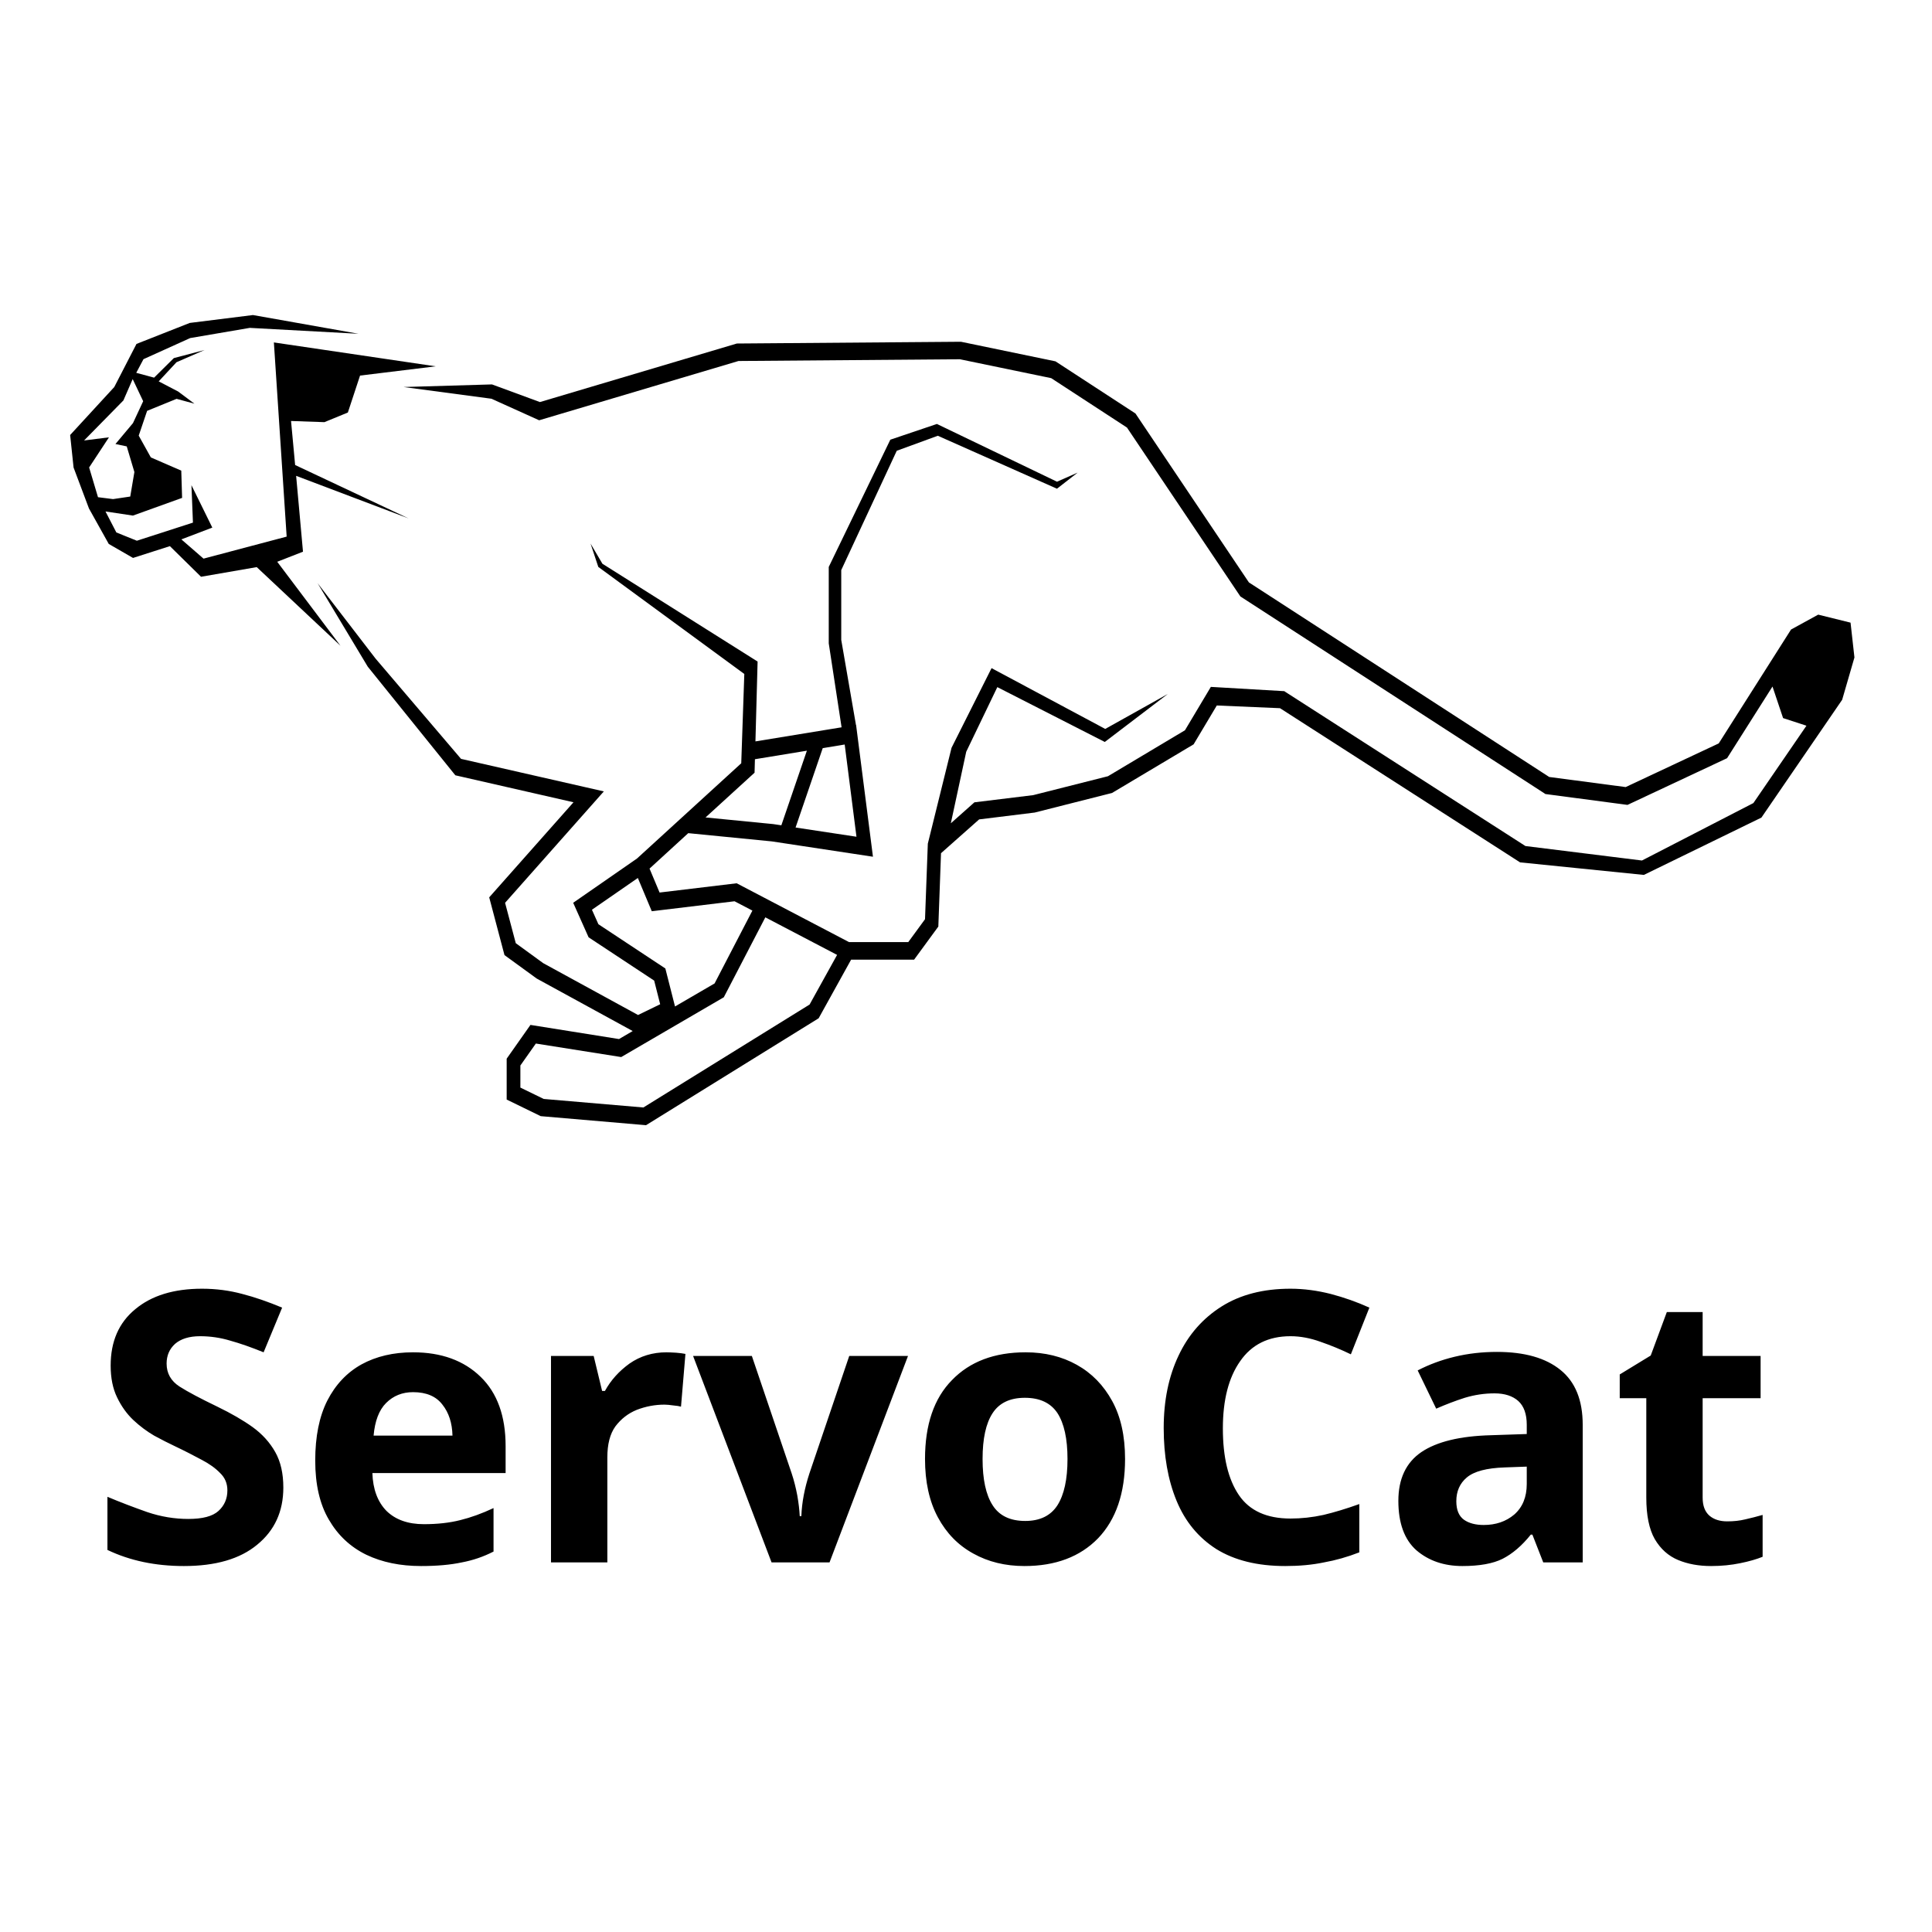
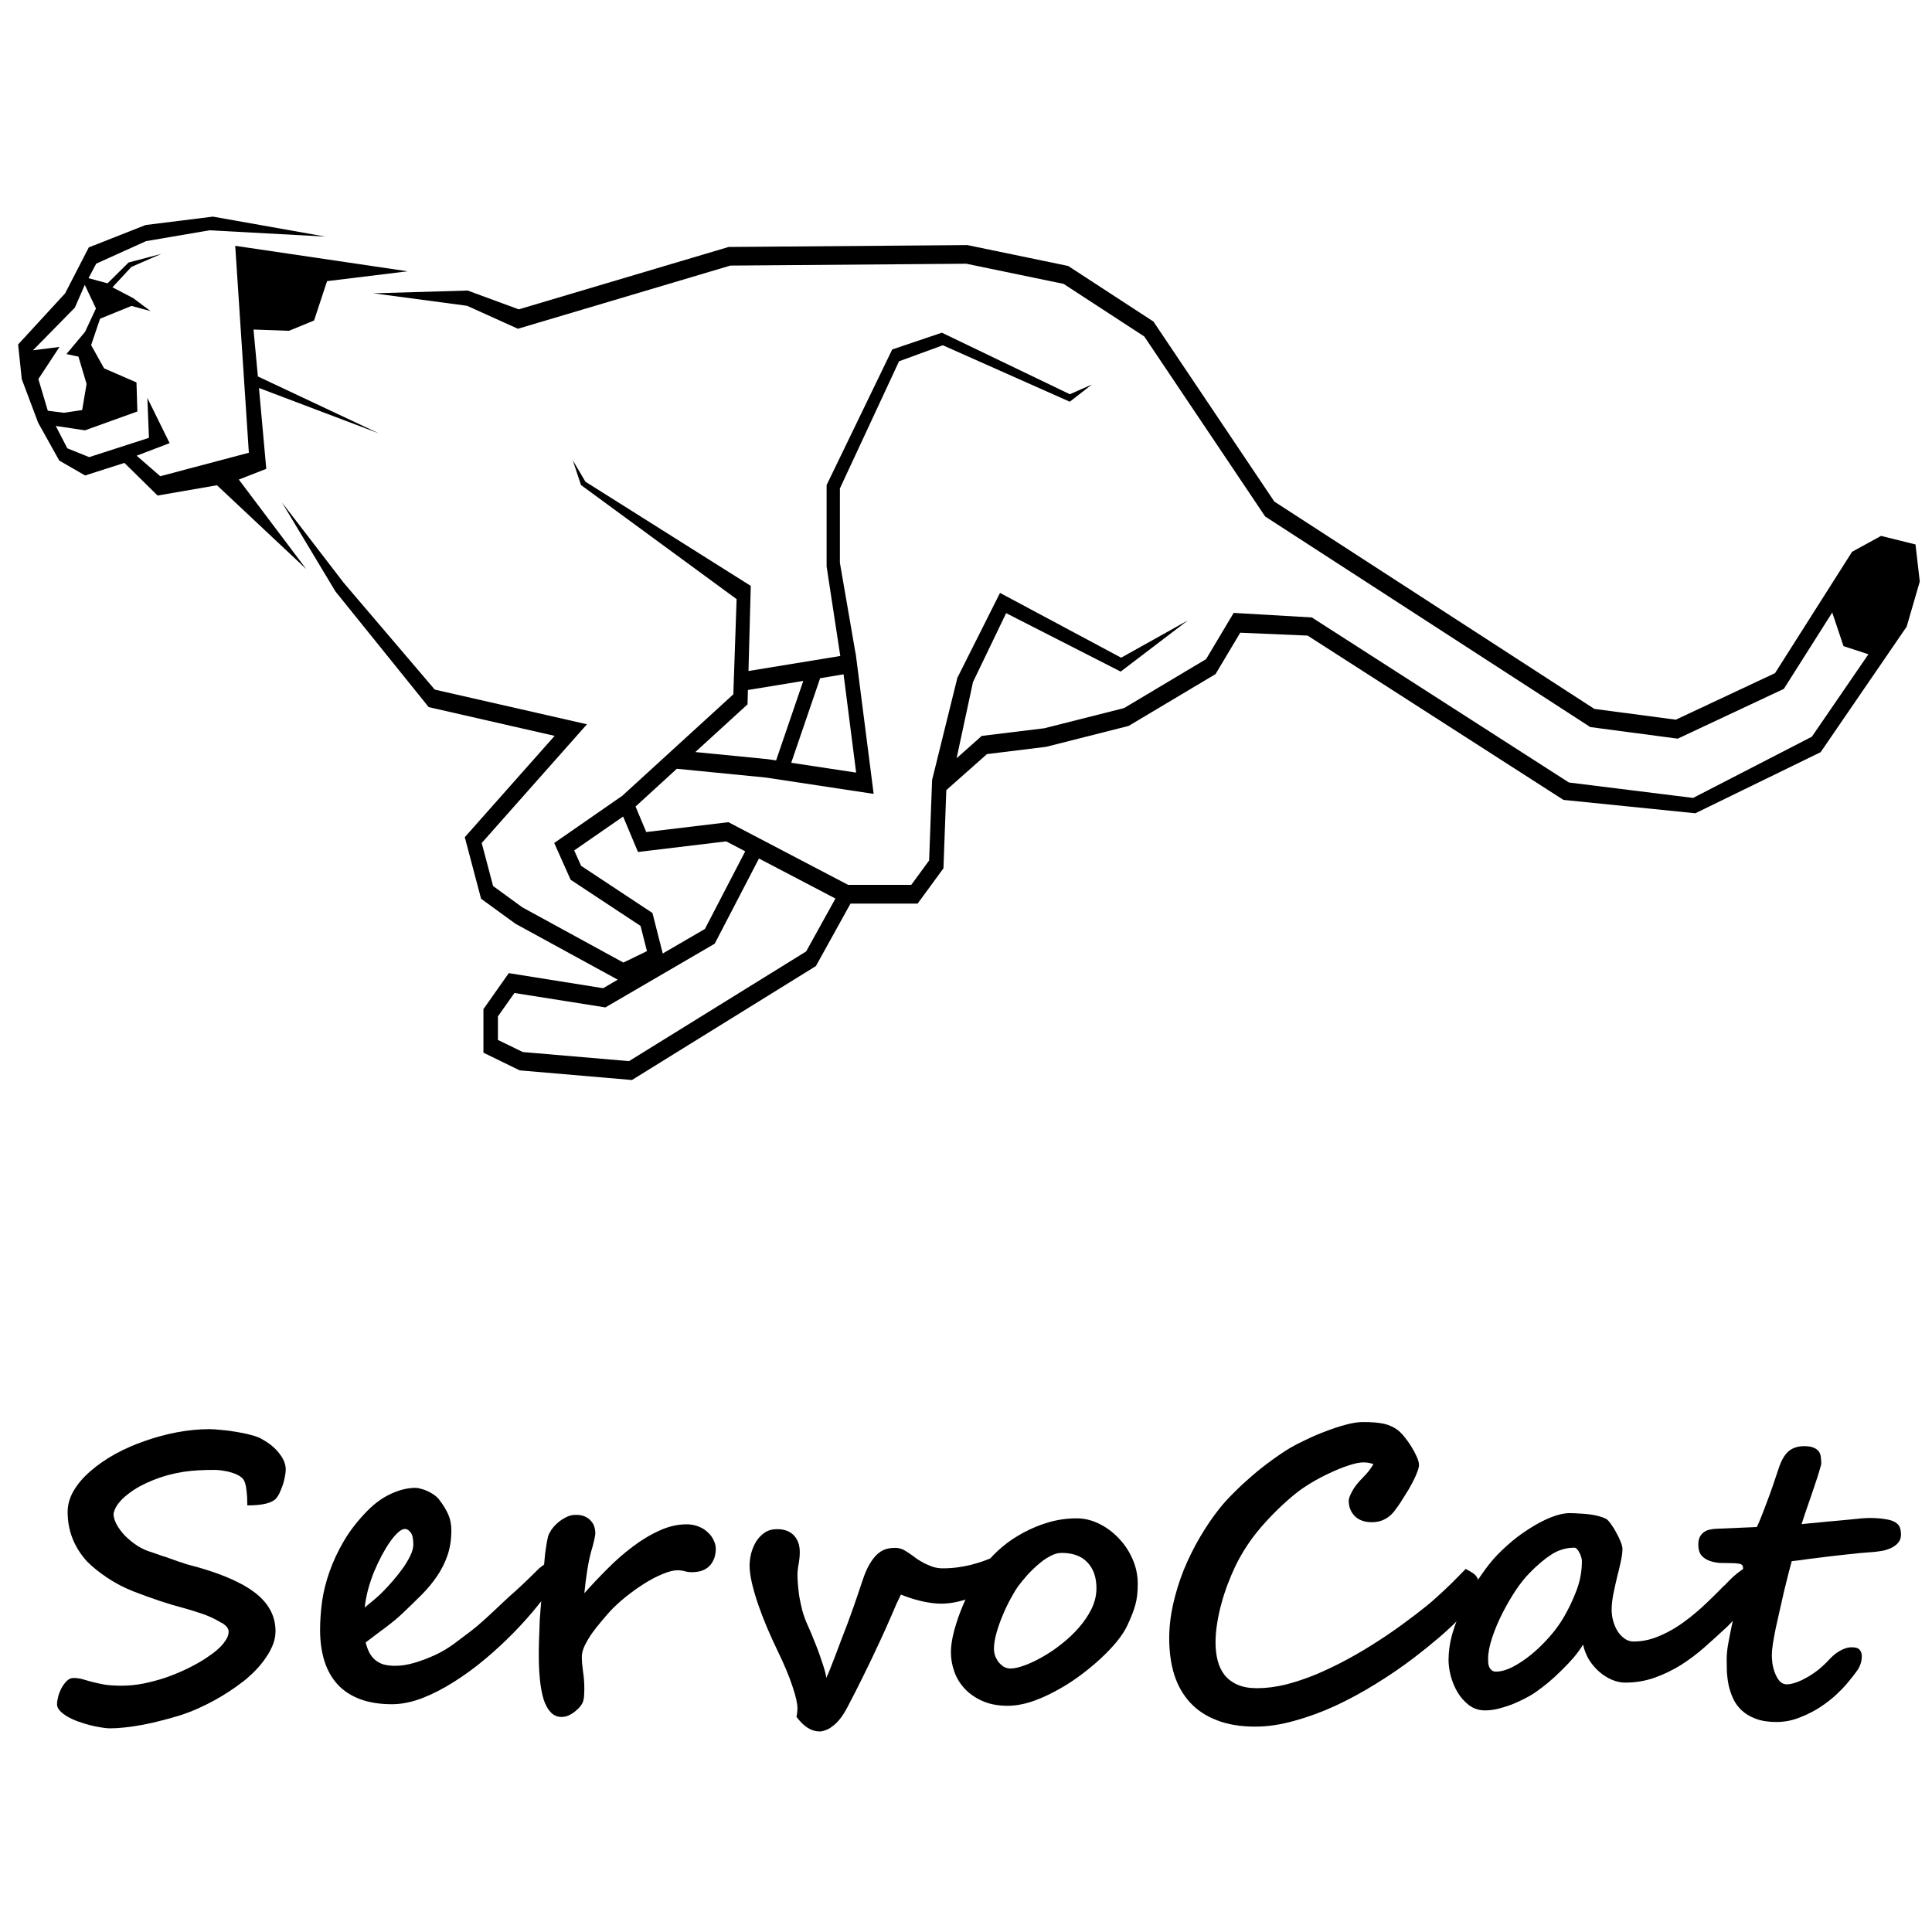
- <svg xmlns="http://www.w3.org/2000/svg" height="75" viewBox="5.631 34.273 2.662 75" width="75" version="1.1" id="svg72">
+ <svg xmlns="http://www.w3.org/2000/svg" height="256" viewBox="5.631 34.273 9.087 256" width="256" version="1.1" id="svg72">
  <defs id="defs76" />
-   <path d="m -27.815,51.16 0.133,1.262 0.597,1.589 0.769,1.378 0.942,0.543 1.431,-0.458 1.209,1.189 2.162,-0.375 3.252,3.053 -2.456,-3.26 1,-0.391 -0.266,-2.945 4.364,1.652 -4.403,-2.072 -0.159,-1.709 1.295,0.045 0.911,-0.374 0.473,-1.434 2.937,-0.359 -6.282,-0.928 0.496,7.538 -3.227,0.855 -0.86,-0.747 1.201,-0.458 -0.81,-1.646 0.058,1.453 -2.177,0.703 -0.796,-0.321 -0.422,-0.815 1.065,0.16 1.909,-0.687 -0.032,-1.058 -0.723,-0.314 -0.458,-0.199 -0.471,-0.846 0.326,-0.962 1.144,-0.466 0.692,0.188 -0.632,-0.473 -0.754,-0.393 0.69,-0.743 1.088,-0.474 -1.19,0.313 -0.767,0.759 -0.693,-0.187 0.281,-0.53 1.812,-0.819 2.315,-0.396 4.219,0.229 -4.096,-0.727 -2.453,0.306 -2.069,0.815 -0.862,1.673 z m 1.507,0.09 -0.966,0.122 1.526,-1.554 0.361,-0.829 0.407,0.859 -0.396,0.85 -0.68,0.812 0.438,0.092 0.297,0.995 -0.161,0.952 -0.667,0.099 -0.585,-0.074 -0.344,-1.154 z" id="path58" style="stroke-width:0.884" />
-   <path d="m 41.3,58.444 -1.255,-0.311 -1.055,0.578 -2.807,4.421 -3.613,1.695 -2.968,-0.392 -11.658,-7.553 -4.369,-6.506 -0.034,-0.051 -3.106,-2.025 -3.649,-0.756 -0.021,-0.004 -8.669,0.068 h -0.029 l -7.645,2.273 -1.861,-0.685 -3.434,0.101 3.413,0.455 1.852,0.836 7.738,-2.301 8.594,-0.068 3.546,0.734 2.94,1.917 4.403,6.557 11.797,7.64 0.043,0.03 3.188,0.422 3.866,-1.813 1.763,-2.782 0.411,1.225 0.907,0.296 -2.06,3.003 -4.326,2.23 -4.523,-0.562 -9.317,-5.982 -0.043,-0.03 -2.852,-0.166 -1.005,1.684 -2.989,1.784 -2.902,0.734 -2.282,0.279 -0.916,0.814 0.598,-2.778 1.207,-2.508 4.172,2.129 2.448,-1.864 -2.431,1.358 -4.413,-2.36 -1.553,3.091 -0.921,3.723 -0.109,2.933 -0.65,0.888 h -2.3 l -4.361,-2.283 -2.993,0.359 -0.39,-0.929 1.503,-1.376 3.245,0.32 3.925,0.595 -0.655,-5.117 h -0.005 l -0.571,-3.301 v -2.709 l 2.155,-4.632 1.594,-0.583 4.625,2.056 0.804,-0.626 -0.802,0.354 -4.663,-2.242 -1.808,0.611 -2.39,4.939 v 2.967 l 0.498,3.259 -3.344,0.547 0.084,-3.1 -6.024,-3.796 -0.461,-0.784 0.301,0.907 5.668,4.155 -0.119,3.467 -4.046,3.697 -2.478,1.719 0.598,1.34 2.546,1.681 0.233,0.918 -0.859,0.417 -3.681,-2.012 -1.066,-0.776 -0.415,-1.567 3.834,-4.325 -5.544,-1.263 -3.319,-3.894 -2.247,-2.923 1.946,3.239 3.399,4.216 4.587,1.047 -3.272,3.691 0.593,2.242 1.254,0.912 3.723,2.036 -0.531,0.311 -3.438,-0.549 -0.923,1.311 v 1.587 l 1.322,0.644 4.088,0.351 6.701,-4.151 1.26,-2.275 h 2.445 l 0.941,-1.285 0.104,-2.848 1.48,-1.312 2.158,-0.266 3.001,-0.76 3.167,-1.888 0.9,-1.508 2.454,0.105 9.319,5.985 4.805,0.487 4.564,-2.225 3.134,-4.573 0.477,-1.643 z m -39.047,4.731 0.457,3.58 -2.364,-0.358 1.054,-3.081 z m -3.499,1.094 0.014,-0.523 2.017,-0.331 -0.991,2.896 -0.315,-0.047 -2.628,-0.258 z m -6.062,5.882 -0.251,-0.562 1.782,-1.233 0.541,1.291 3.213,-0.387 0.693,0.362 -1.468,2.828 -1.536,0.894 -0.375,-1.475 z m 8.198,3.118 -6.452,3.996 -3.869,-0.331 -0.906,-0.441 v -0.858 l 0.601,-0.852 3.313,0.525 3.983,-2.321 1.612,-3.103 2.786,1.458 z" id="path70" style="stroke-width:0.884" />
-   <text xml:space="preserve" style="font-style:normal;font-weight:normal;font-size:40px;line-height:1.25;font-family:sans-serif;fill:#000000;fill-opacity:1;stroke:none" x="-10.316" y="77.704" id="text7065">
-     <tspan id="tspan7063" x="-10.316" y="77.704" />
+   <path d="m -115.425,79.917 0.483,4.591 2.172,5.78 2.797,5.013 3.427,1.975 5.205,-1.666 4.398,4.325 7.866,-1.364 11.83,11.106 -8.933,-11.859 3.637,-1.422 -0.968,-10.713 15.873,6.009 -16.018,-7.537 -0.579,-6.217 4.711,0.164 3.314,-1.36 1.721,-5.216 10.682,-1.306 -22.85,-3.376 1.806,27.42 -11.739,3.11 -3.129,-2.717 4.367,-1.666 -2.947,-5.988 0.21,5.285 -7.919,2.557 -2.896,-1.168 -1.536,-2.965 3.873,0.582 6.943,-2.499 -0.116,-3.849 -2.629,-1.142 -1.667,-0.724 -1.715,-3.077 1.184,-3.499 4.163,-1.695 2.519,0.684 -2.297,-1.721 -2.743,-1.43 2.51,-2.703 3.958,-1.724 -4.33,1.139 -2.788,2.761 -2.522,-0.68 1.022,-1.928 6.591,-2.979 8.422,-1.44 15.348,0.833 -14.899,-2.645 -8.922,1.113 -7.525,2.965 -3.135,6.086 z m 5.483,0.327 -3.515,0.444 5.551,-5.653 1.315,-3.016 1.479,3.125 -1.44,3.092 -2.473,2.954 1.593,0.335 1.079,3.619 -0.585,3.463 -2.425,0.36 -2.127,-0.269 -1.252,-4.198 z" id="path58" style="stroke-width:3.214" />
+   <path d="m 135.99,106.414 -4.566,-1.131 -3.839,2.103 -10.211,16.082 -13.144,6.166 L 93.434,128.207 51.028,100.732 35.136,77.066 35.011,76.88 23.712,69.514 10.437,66.764 l -0.077,-0.015 -31.533,0.247 h -0.105 l -27.81,8.268 -6.769,-2.492 -12.491,0.367 12.414,1.655 6.735,3.041 28.148,-8.37 31.26,-0.247 12.897,2.67 10.694,6.973 16.018,23.852 42.911,27.791 0.156,0.109 11.597,1.535 14.061,-6.595 6.412,-10.12 1.494,4.456 3.3,1.077 -7.494,10.924 -15.737,8.112 -16.452,-2.044 -33.893,-21.76 -0.156,-0.109 -10.373,-0.604 -3.657,6.126 -10.873,6.489 -10.555,2.67 -8.3,1.015 -3.331,2.961 2.175,-10.105 4.39,-9.123 15.177,7.744 8.905,-6.781 -8.842,4.94 -16.052,-8.585 -5.648,11.244 -3.351,13.543 -0.395,10.669 -2.365,3.23 h -8.365 l -15.865,-8.305 -10.887,1.306 -1.417,-3.379 5.469,-5.005 11.804,1.164 14.277,2.164 -2.382,-18.614 h -0.017 L -6.535,108.847 V 98.993 L 1.305,82.144 7.104,80.023 23.928,87.502 26.853,85.225 23.936,86.512 6.976,78.357 0.399,80.579 -8.295,98.546 v 10.793 l 1.812,11.855 -12.165,1.99 0.304,-11.277 -21.913,-13.808 -1.678,-2.852 1.096,3.299 20.618,15.114 -0.434,12.612 -14.717,13.448 -9.016,6.253 2.175,4.874 9.263,6.115 0.849,3.339 -3.123,1.517 -13.388,-7.319 -3.876,-2.823 -1.508,-5.7 13.945,-15.733 -20.166,-4.594 -12.074,-14.165 -8.172,-10.633 7.079,11.782 12.363,15.336 16.685,3.809 -11.903,13.426 2.158,8.156 4.563,3.318 13.545,7.406 -1.931,1.131 -12.505,-1.997 -3.359,4.769 v 5.773 l 4.807,2.343 14.871,1.277 24.377,-15.1 4.583,-8.276 h 8.893 l 3.424,-4.674 0.378,-10.36 5.384,-4.773 7.851,-0.968 10.918,-2.765 11.52,-6.868 3.274,-5.486 8.928,0.382 33.898,21.771 17.477,1.772 16.603,-8.094 11.401,-16.635 1.735,-5.977 z m -142.037,17.21 1.664,13.023 -8.601,-1.302 3.833,-11.207 z m -12.727,3.98 0.051,-1.902 7.337,-1.204 -3.603,10.535 -1.144,-0.171 -9.558,-0.939 z m -22.052,21.396 -0.914,-2.044 6.483,-4.485 1.968,4.696 11.688,-1.408 2.522,1.317 -5.341,10.287 -5.588,3.252 -1.363,-5.365 z m 29.821,11.342 -23.472,14.536 -14.076,-1.204 -3.294,-1.604 v -3.121 l 2.186,-3.099 12.051,1.91 14.487,-8.443 5.864,-11.287 10.134,5.304 z" id="path70" style="stroke-width:3.214" />
+   <text xml:space="preserve" style="font-style:normal;font-weight:normal;font-size:145.505px;line-height:1.25;font-family:sans-serif;fill:#000000;fill-opacity:1;stroke:none;stroke-width:3.638" x="-49.952" y="188.274" id="text7065">
+     <tspan id="tspan7063" x="-49.952" y="188.274" style="stroke-width:3.638" />
  </text>
-   <text xml:space="preserve" style="font-style:normal;font-weight:normal;font-size:40px;line-height:1.25;font-family:sans-serif;fill:#000000;fill-opacity:1;stroke:none" x="-12.562" y="128.872" id="text8851">
-     <tspan id="tspan8849" x="-12.562" y="128.872" />
+   <text xml:space="preserve" style="font-style:normal;font-weight:normal;font-size:145.505px;line-height:1.25;font-family:sans-serif;fill:#000000;fill-opacity:1;stroke:none;stroke-width:3.638" x="-58.123" y="374.404" id="text8851">
+     <tspan id="tspan8849" x="-58.123" y="374.404" style="stroke-width:3.638" />
  </text>
-   <text xml:space="preserve" style="font-size:14.667px;line-height:1.25;font-family:'Segoe Script';-inkscape-font-specification:'Segoe Script'" x="-27.039" y="94.926" id="text32802">
-     <tspan id="tspan32800" x="-27.039" y="94.926" style="font-style:normal;font-variant:normal;font-weight:bold;font-stretch:normal;font-size:14.667px;font-family:'Segoe Script';-inkscape-font-specification:'Segoe Script Bold'">ServoCat</tspan>
-   </text>
+   <g aria-label="ServoCat" id="text32802" style="font-size:52.382px;line-height:1.25;font-family:'Segoe Script';-inkscape-font-specification:'Segoe Script';stroke-width:3.638">
+     <path d="m -79.964,228.99 q 0,0.358 -0.102,0.87 -0.077,0.512 -0.256,1.074 -0.179,0.537 -0.409,1.049 -0.205,0.486 -0.486,0.793 h 0.026 q -0.818,0.972 -3.862,0.972 0,-1.1 -0.102,-1.893 -0.077,-0.818 -0.281,-1.304 -0.179,-0.409 -0.639,-0.691 -0.46,-0.281 -1.049,-0.46 -0.563,-0.179 -1.151,-0.256 -0.588,-0.102 -1.023,-0.102 -1.1,0 -2.148,0.051 -1.049,0.051 -2.072,0.205 -0.997,0.153 -2.046,0.435 -1.023,0.281 -2.097,0.716 -0.767,0.307 -1.637,0.767 -0.844,0.46 -1.586,1.049 -0.742,0.563 -1.279,1.253 -0.512,0.665 -0.639,1.432 l 0.026,-0.051 q 0,0.614 0.409,1.381 0.409,0.742 1.1,1.483 0.716,0.716 1.637,1.33 0.921,0.588 1.944,0.87 0.077,0.026 0.435,0.153 0.358,0.128 0.87,0.307 0.512,0.153 1.074,0.358 0.588,0.205 1.074,0.384 0.512,0.153 0.844,0.281 0.358,0.102 0.409,0.128 5.934,1.509 8.798,3.632 2.865,2.123 2.865,5.218 0,0.998 -0.435,1.995 -0.435,0.972 -1.1,1.867 -0.665,0.895 -1.458,1.663 -0.767,0.742 -1.458,1.253 l 0.026,-0.026 q -0.742,0.588 -1.688,1.202 -0.921,0.614 -1.995,1.202 -1.074,0.588 -2.225,1.1 -1.151,0.512 -2.353,0.895 -1.125,0.358 -2.379,0.665 -1.228,0.333 -2.455,0.563 -1.228,0.23 -2.379,0.358 -1.125,0.128 -2.046,0.128 -0.486,0 -1.202,-0.128 -0.691,-0.102 -1.483,-0.307 -0.767,-0.205 -1.56,-0.486 -0.767,-0.281 -1.381,-0.639 -0.614,-0.358 -0.998,-0.767 -0.384,-0.409 -0.384,-0.87 0,-0.409 0.153,-0.998 0.153,-0.588 0.435,-1.125 0.307,-0.563 0.691,-0.946 0.409,-0.409 0.87,-0.409 0.639,0 1.202,0.153 0.563,0.153 1.253,0.358 0.716,0.179 1.637,0.358 0.946,0.153 2.328,0.153 1.381,0 2.865,-0.281 1.509,-0.307 2.967,-0.793 1.458,-0.512 2.788,-1.151 1.33,-0.639 2.404,-1.33 0.46,-0.307 0.997,-0.691 0.563,-0.409 1.023,-0.87 0.486,-0.486 0.793,-0.998 0.333,-0.512 0.333,-1.049 0,-0.614 -0.921,-1.177 v 0.026 q -1.356,-0.818 -2.686,-1.253 -1.33,-0.435 -2.327,-0.716 -2.813,-0.716 -6.855,-2.276 h 0.026 q -1.688,-0.665 -3.274,-1.714 -1.586,-1.049 -2.737,-2.2 -2.558,-2.839 -2.558,-6.548 0,-1.458 0.818,-2.839 0.818,-1.381 2.225,-2.583 1.407,-1.228 3.248,-2.251 1.867,-1.023 3.964,-1.739 2.097,-0.742 4.271,-1.151 2.2,-0.409 4.246,-0.409 0.639,0 1.586,0.102 0.972,0.077 1.969,0.256 1.023,0.153 1.944,0.409 0.921,0.23 1.458,0.537 h -0.026 q 1.483,0.793 2.327,1.893 0.87,1.1 0.87,2.148 z" style="font-weight:bold;-inkscape-font-specification:'Segoe Script Bold'" id="path16716" />
+     <path d="m -63.058,238.914 q 0,-1.125 -0.358,-1.586 -0.333,-0.46 -0.767,-0.46 -0.384,0 -0.895,0.46 -0.512,0.46 -1.074,1.253 -0.537,0.767 -1.1,1.816 -0.537,1.023 -1.023,2.174 -0.46,1.151 -0.793,2.379 -0.307,1.202 -0.435,2.328 0.742,-0.614 1.33,-1.1 0.614,-0.512 1.151,-1.074 0.537,-0.537 1.202,-1.304 0.691,-0.793 1.304,-1.637 0.614,-0.844 1.023,-1.688 0.435,-0.844 0.435,-1.56 z m 19.848,2.762 q 0,0.205 -0.153,0.639 -0.153,0.435 -0.512,1.023 -0.998,1.586 -2.507,3.453 -1.483,1.867 -3.299,3.734 -1.79,1.842 -3.862,3.581 -2.046,1.714 -4.169,3.044 -2.097,1.33 -4.195,2.148 -2.097,0.793 -3.99,0.793 -2.404,0 -4.195,-0.665 -1.79,-0.665 -2.967,-1.918 -1.177,-1.279 -1.765,-3.095 -0.588,-1.842 -0.588,-4.169 0,-1.765 0.256,-3.734 0.281,-1.969 0.997,-3.99 0.716,-2.046 1.918,-4.092 1.228,-2.072 3.12,-3.99 1.458,-1.483 3.146,-2.251 1.688,-0.767 3.223,-0.767 0.281,0 0.716,0.128 0.435,0.102 0.87,0.307 0.435,0.205 0.844,0.486 0.409,0.281 0.665,0.614 0.818,1.049 1.228,1.995 0.409,0.921 0.409,2.097 0,1.842 -0.512,3.325 -0.512,1.483 -1.407,2.788 -0.87,1.279 -2.072,2.481 -1.202,1.202 -2.583,2.507 -0.844,0.793 -2.097,1.739 -1.253,0.921 -2.686,2.021 0.205,0.793 0.512,1.381 0.307,0.563 0.767,0.946 0.46,0.384 1.1,0.588 0.665,0.179 1.56,0.179 1.202,0 2.558,-0.409 1.381,-0.409 2.762,-1.049 1.202,-0.563 2.379,-1.407 1.177,-0.87 2.379,-1.79 0.742,-0.563 1.893,-1.611 1.177,-1.074 2.379,-2.225 0.818,-0.767 1.637,-1.483 0.818,-0.742 1.739,-1.637 l 1.356,-1.33 q 1.483,-1.202 2.404,-1.202 0.486,0 0.614,0.281 0.128,0.281 0.128,0.537 z" style="font-weight:bold;-inkscape-font-specification:'Segoe Script Bold'" id="path16718" />
+     <path d="m -22.979,239.579 q -0.026,0.87 -0.333,1.458 -0.281,0.588 -0.742,0.946 -0.435,0.333 -0.997,0.486 -0.563,0.128 -1.125,0.128 -0.46,0 -0.921,-0.128 -0.46,-0.128 -0.946,-0.128 -0.818,0 -2.021,0.512 -1.177,0.486 -2.43,1.279 -1.253,0.793 -2.455,1.765 -1.202,0.972 -2.072,1.918 -0.486,0.537 -1.125,1.304 -0.639,0.742 -1.228,1.56 -0.563,0.818 -0.972,1.637 -0.384,0.818 -0.384,1.483 0,0.818 0.153,1.918 0.179,1.1 0.179,2.327 0,0.435 -0.026,0.818 0,0.358 -0.102,0.716 -0.051,0.307 -0.332,0.691 -0.256,0.358 -0.665,0.691 -0.409,0.358 -0.895,0.588 -0.486,0.23 -0.997,0.23 -0.844,0 -1.432,-0.614 -0.588,-0.614 -0.946,-1.714 -0.333,-1.1 -0.486,-2.583 -0.153,-1.483 -0.153,-3.197 0,-0.102 0,-0.691 0.026,-0.588 0.026,-1.279 0.026,-0.691 0.051,-1.33 0.026,-0.639 0.026,-0.818 0,-0.102 0.026,-0.665 0.051,-0.563 0.102,-1.356 0.077,-0.818 0.128,-1.739 0.077,-0.946 0.128,-1.79 0.077,-0.844 0.128,-1.483 0.051,-0.665 0.077,-0.87 0.026,-0.077 0.051,-0.512 0.051,-0.46 0.102,-1.049 0.077,-0.588 0.179,-1.202 0.102,-0.614 0.205,-1.023 0.102,-0.358 0.409,-0.844 0.333,-0.486 0.818,-0.921 0.512,-0.46 1.125,-0.767 0.614,-0.333 1.304,-0.333 0.818,0 1.304,0.256 0.512,0.256 0.793,0.639 0.307,0.358 0.409,0.793 0.102,0.409 0.102,0.742 0,0.205 -0.153,0.921 -0.153,0.691 -0.409,1.535 -0.307,1.125 -0.537,2.634 -0.23,1.483 -0.358,2.865 1.407,-1.586 3.018,-3.197 1.611,-1.637 3.351,-2.941 1.739,-1.33 3.555,-2.148 1.816,-0.844 3.632,-0.844 0.895,0 1.611,0.307 0.716,0.281 1.202,0.767 0.512,0.46 0.767,1.049 0.281,0.563 0.281,1.151 v 0.051 z" style="font-weight:bold;-inkscape-font-specification:'Segoe Script Bold'" id="path16720" />
+     <path d="m 17.254,240.832 q 0,1.074 -1.509,2.353 -0.921,0.793 -2.046,1.458 -1.1,0.639 -2.276,1.125 -1.177,0.46 -2.353,0.742 -1.151,0.256 -2.174,0.256 -1.151,0 -2.634,-0.333 -1.483,-0.358 -2.711,-0.87 -0.23,0.46 -0.588,1.228 -0.332,0.767 -0.716,1.662 -0.384,0.87 -0.767,1.739 -0.384,0.844 -0.691,1.509 -0.614,1.33 -1.177,2.507 -0.563,1.177 -1.1,2.251 -0.537,1.074 -1.049,2.097 -0.512,0.998 -1.023,1.969 -0.512,0.972 -1.023,1.586 -0.512,0.614 -0.997,0.946 -0.46,0.358 -0.895,0.486 -0.409,0.153 -0.742,0.153 -0.818,0 -1.56,-0.46 -0.716,-0.435 -1.509,-1.458 0.077,-0.409 0.102,-0.665 0.026,-0.256 0.026,-0.46 0,-0.998 -0.665,-2.941 -0.639,-1.969 -1.995,-4.757 -0.716,-1.483 -1.381,-3.044 -0.665,-1.586 -1.177,-3.069 -0.512,-1.509 -0.818,-2.813 -0.307,-1.33 -0.307,-2.302 0,-0.767 0.205,-1.611 0.23,-0.87 0.665,-1.586 0.46,-0.716 1.125,-1.177 0.691,-0.46 1.637,-0.46 1.483,0 2.251,0.844 0.767,0.818 0.767,2.2 0,0.742 -0.153,1.586 -0.153,0.818 -0.153,1.483 0,0.358 0.051,1.1 0.051,0.716 0.179,1.637 0.153,0.895 0.409,1.918 0.281,1.023 0.716,1.969 0.205,0.435 0.46,1.049 0.256,0.614 0.537,1.33 0.281,0.691 0.537,1.407 0.256,0.716 0.46,1.356 0.205,0.614 0.332,1.1 0.128,0.486 0.128,0.716 v 0.026 q 0.153,-0.307 0.46,-1.049 0.307,-0.767 0.691,-1.765 0.384,-1.023 0.818,-2.174 0.46,-1.177 0.895,-2.328 0.435,-1.177 0.793,-2.2 0.358,-1.049 0.614,-1.79 0.409,-1.253 0.793,-2.328 0.409,-1.074 0.946,-1.867 0.537,-0.818 1.253,-1.279 0.742,-0.46 1.842,-0.46 0.742,0 1.279,0.333 0.537,0.307 1.049,0.691 0.256,0.179 0.665,0.486 0.435,0.281 0.972,0.563 0.537,0.256 1.125,0.46 0.614,0.179 1.228,0.179 1.049,0 1.969,-0.128 0.946,-0.128 1.79,-0.333 0.844,-0.23 1.611,-0.486 0.767,-0.281 1.535,-0.588 0.742,-0.281 1.228,-0.46 0.486,-0.179 1.1,-0.179 0.512,0 0.716,0.358 0.23,0.358 0.23,0.563 z" style="font-weight:bold;-inkscape-font-specification:'Segoe Script Bold'" id="path16722" />
+     <path d="m 32.932,244.157 q 0,0.818 -0.077,1.509 -0.077,0.665 -0.256,1.304 -0.179,0.639 -0.435,1.279 -0.256,0.639 -0.614,1.407 -0.435,0.946 -1.381,2.123 -0.946,1.151 -2.225,2.328 -1.279,1.177 -2.813,2.302 -1.509,1.1 -3.146,1.969 -1.611,0.87 -3.223,1.407 -1.611,0.512 -3.069,0.512 -1.893,0 -3.299,-0.614 -1.407,-0.614 -2.353,-1.611 -0.946,-0.998 -1.407,-2.276 -0.46,-1.279 -0.46,-2.609 0,-1.228 0.435,-2.839 0.435,-1.637 1.125,-3.274 0.691,-1.663 1.509,-3.146 0.818,-1.509 1.586,-2.481 0.895,-1.151 2.174,-2.225 1.279,-1.074 2.839,-1.893 1.56,-0.844 3.325,-1.356 1.79,-0.512 3.683,-0.512 1.509,0 2.967,0.716 1.458,0.716 2.583,1.918 1.151,1.177 1.842,2.762 0.691,1.56 0.691,3.299 z m -5.473,0.563 q 0,-2.174 -1.202,-3.427 -1.177,-1.253 -3.427,-1.253 -0.742,0 -1.56,0.46 -0.818,0.435 -1.586,1.125 -0.767,0.665 -1.458,1.432 -0.665,0.767 -1.125,1.381 -0.46,0.639 -1.023,1.688 -0.563,1.023 -1.049,2.2 -0.486,1.151 -0.818,2.328 -0.332,1.177 -0.332,2.097 0,0.46 0.153,0.921 0.179,0.46 0.46,0.844 0.307,0.358 0.691,0.614 0.409,0.23 0.895,0.23 0.716,0 1.842,-0.409 1.125,-0.409 2.379,-1.125 1.279,-0.716 2.532,-1.714 1.279,-0.998 2.302,-2.174 1.049,-1.202 1.688,-2.507 0.639,-1.33 0.639,-2.711 z" style="font-weight:bold;-inkscape-font-specification:'Segoe Script Bold'" id="path16724" />
+     <path d="m 78.101,244.336 q 0,0.895 -0.691,2.021 -0.691,1.125 -1.867,2.379 -1.177,1.228 -2.737,2.558 -1.56,1.33 -3.299,2.66 -2.353,1.79 -5.013,3.427 -2.634,1.637 -5.371,2.916 -2.737,1.253 -5.448,1.995 -2.711,0.767 -5.167,0.767 -2.941,0 -5.09,-0.844 -2.148,-0.818 -3.555,-2.353 -1.407,-1.535 -2.097,-3.683 -0.665,-2.174 -0.665,-4.808 0,-2.2 0.512,-4.502 0.512,-2.302 1.407,-4.553 0.921,-2.251 2.148,-4.348 1.228,-2.097 2.634,-3.862 0.818,-1.023 1.944,-2.123 1.125,-1.125 2.379,-2.2 1.253,-1.074 2.532,-1.995 1.279,-0.946 2.43,-1.637 0.818,-0.486 2.072,-1.074 1.253,-0.614 2.609,-1.125 1.381,-0.537 2.711,-0.895 1.33,-0.358 2.302,-0.358 1.739,0 2.762,0.23 1.023,0.23 1.816,0.818 0.384,0.281 0.87,0.87 0.486,0.588 0.921,1.279 0.435,0.691 0.742,1.381 0.307,0.665 0.307,1.125 0,0.307 -0.205,0.844 -0.179,0.512 -0.486,1.125 -0.307,0.614 -0.691,1.279 -0.384,0.639 -0.767,1.228 -0.358,0.588 -0.691,1.049 -0.333,0.46 -0.512,0.691 -1.151,1.356 -2.89,1.356 -1.458,0 -2.276,-0.818 -0.793,-0.818 -0.793,-2.046 0,-0.384 0.435,-1.202 0.435,-0.844 1.432,-1.842 0.486,-0.486 0.844,-0.946 0.358,-0.486 0.563,-0.844 -0.639,-0.23 -1.304,-0.23 -0.793,0 -1.995,0.409 -1.177,0.384 -2.481,0.997 -1.279,0.588 -2.507,1.33 -1.228,0.742 -2.072,1.432 -2.353,1.918 -4.45,4.322 -2.097,2.404 -3.478,5.243 -0.537,1.125 -1.023,2.404 -0.486,1.279 -0.844,2.609 -0.358,1.304 -0.563,2.634 -0.205,1.304 -0.205,2.481 0,1.304 0.281,2.404 0.281,1.1 0.921,1.918 0.665,0.818 1.714,1.279 1.049,0.46 2.583,0.46 1.816,0 3.811,-0.486 1.995,-0.512 4.041,-1.356 2.046,-0.87 4.092,-1.969 2.072,-1.125 3.964,-2.353 1.918,-1.228 3.606,-2.481 1.714,-1.253 3.095,-2.379 0.537,-0.435 1.177,-1.023 0.665,-0.588 1.33,-1.228 0.691,-0.639 1.33,-1.304 0.665,-0.665 1.202,-1.228 0.588,0.307 0.921,0.537 0.358,0.23 0.512,0.486 0.179,0.23 0.23,0.512 0.051,0.281 0.051,0.639 z" style="font-weight:bold;-inkscape-font-specification:'Segoe Script Bold'" id="path16726" />
+     <path d="m 91.785,241.114 q 0,-0.23 -0.102,-0.537 -0.077,-0.307 -0.23,-0.563 -0.128,-0.281 -0.307,-0.46 -0.179,-0.205 -0.332,-0.205 -1.688,0 -3.095,0.921 -1.381,0.895 -2.89,2.455 -0.844,0.844 -1.816,2.276 -0.946,1.432 -1.765,3.044 -0.818,1.611 -1.356,3.223 -0.537,1.611 -0.537,2.839 0,0.307 0.026,0.614 0.051,0.281 0.153,0.512 0.128,0.23 0.332,0.384 0.205,0.153 0.537,0.153 0.972,0 2.2,-0.614 1.228,-0.639 2.455,-1.637 1.253,-1.023 2.404,-2.328 1.177,-1.33 1.969,-2.711 0.972,-1.688 1.662,-3.53 0.691,-1.842 0.691,-3.837 z m 23.249,2.634 q 0,0.307 -0.128,0.742 -0.102,0.409 -0.281,0.844 -0.179,0.409 -0.409,0.818 -0.205,0.384 -0.409,0.665 -0.128,0.179 -0.409,0.512 -0.281,0.307 -0.639,0.716 -0.358,0.384 -0.818,0.844 -0.435,0.46 -0.895,0.921 -1.483,1.381 -3.018,2.737 -1.509,1.33 -3.172,2.379 -1.663,1.023 -3.478,1.663 -1.816,0.639 -3.862,0.639 -0.87,0 -1.765,-0.384 -0.895,-0.384 -1.662,-1.049 -0.767,-0.665 -1.356,-1.586 -0.563,-0.946 -0.793,-2.021 -0.46,0.767 -1.202,1.663 -0.742,0.87 -1.637,1.739 -0.87,0.87 -1.816,1.663 -0.946,0.767 -1.765,1.33 -0.563,0.384 -1.381,0.793 -0.793,0.409 -1.688,0.767 -0.895,0.333 -1.816,0.563 -0.895,0.205 -1.662,0.205 -1.228,0 -2.148,-0.691 -0.921,-0.716 -1.535,-1.739 -0.588,-1.023 -0.895,-2.174 -0.281,-1.151 -0.281,-2.072 0,-1.688 0.486,-3.427 0.512,-1.765 1.279,-3.427 0.793,-1.662 1.739,-3.172 0.972,-1.509 1.893,-2.686 0.972,-1.228 2.327,-2.43 1.356,-1.228 2.839,-2.174 1.483,-0.972 2.916,-1.56 1.458,-0.588 2.583,-0.588 0.614,0 1.253,0.051 0.665,0.026 1.304,0.102 0.639,0.077 1.228,0.23 0.588,0.153 1.049,0.384 0.307,0.205 0.665,0.742 0.384,0.512 0.691,1.125 0.333,0.588 0.563,1.177 0.23,0.588 0.23,0.921 0,0.716 -0.23,1.714 -0.205,0.972 -0.486,2.046 -0.256,1.074 -0.486,2.2 -0.23,1.125 -0.23,2.148 0,0.716 0.205,1.458 0.205,0.742 0.588,1.356 0.384,0.588 0.921,0.972 0.537,0.384 1.202,0.384 1.509,0 2.992,-0.563 1.483,-0.563 2.967,-1.535 1.483,-0.998 2.967,-2.328 1.483,-1.356 2.993,-2.916 0.051,0 0.409,-0.384 0.358,-0.384 0.844,-0.844 0.512,-0.46 1.049,-0.844 0.563,-0.384 0.972,-0.384 0.742,0 0.972,0.435 0.23,0.435 0.23,1.33 z" style="font-weight:bold;-inkscape-font-specification:'Segoe Script Bold'" id="path16728" />
+     <path d="m 134.063,237.635 q 0,0.639 -0.384,1.074 -0.358,0.409 -0.895,0.665 -0.537,0.256 -1.151,0.384 -0.614,0.102 -1.125,0.153 -1.918,0.128 -3.837,0.358 -1.918,0.205 -3.478,0.409 -1.535,0.179 -2.532,0.333 -0.997,0.128 -1.074,0.128 -0.179,0.691 -0.46,1.739 -0.256,1.049 -0.563,2.276 -0.281,1.202 -0.563,2.481 -0.281,1.253 -0.537,2.404 -0.23,1.151 -0.384,2.097 -0.128,0.921 -0.128,1.458 0,0.435 0.077,1.1 0.102,0.639 0.333,1.253 0.23,0.614 0.614,1.074 0.384,0.435 0.972,0.435 0.409,0 0.998,-0.179 0.614,-0.179 1.33,-0.563 0.742,-0.384 1.56,-0.972 0.818,-0.614 1.637,-1.483 0.256,-0.281 0.588,-0.588 0.333,-0.307 0.716,-0.537 0.384,-0.256 0.818,-0.409 0.46,-0.179 0.946,-0.179 0.767,0 1.049,0.333 0.281,0.333 0.281,0.844 0,1.023 -0.588,1.867 -0.588,0.844 -1.483,1.893 -0.409,0.486 -1.304,1.33 -0.87,0.818 -2.097,1.637 -1.202,0.793 -2.711,1.381 -1.483,0.614 -3.146,0.614 -1.611,0 -2.737,-0.435 -1.1,-0.409 -1.842,-1.1 -0.716,-0.665 -1.125,-1.535 -0.409,-0.895 -0.614,-1.816 -0.179,-0.921 -0.23,-1.816 -0.026,-0.895 -0.026,-1.611 0,-0.767 0.153,-1.765 0.179,-1.023 0.409,-2.148 0.23,-1.125 0.512,-2.302 0.307,-1.202 0.537,-2.276 0.23,-1.1 0.384,-2.021 0.179,-0.921 0.179,-1.56 0,-0.153 -0.051,-0.281 -0.026,-0.128 -0.179,-0.205 -0.153,-0.102 -0.486,-0.128 -0.333,-0.051 -0.921,-0.051 -0.665,0 -1.432,-0.026 -0.742,-0.051 -1.381,-0.281 -0.639,-0.23 -1.074,-0.716 -0.409,-0.512 -0.409,-1.432 0,-0.588 0.179,-0.972 0.205,-0.409 0.512,-0.639 0.333,-0.256 0.742,-0.358 0.435,-0.102 0.921,-0.128 l 5.397,-0.23 q 0.153,-0.281 0.486,-1.1 0.333,-0.818 0.742,-1.918 0.435,-1.125 0.87,-2.379 0.435,-1.253 0.793,-2.353 0.512,-1.586 1.304,-2.276 0.793,-0.691 2.097,-0.691 0.844,0 1.304,0.23 0.46,0.205 0.665,0.537 0.205,0.333 0.23,0.767 0.051,0.409 0.051,0.793 0,0.102 -0.153,0.588 -0.128,0.486 -0.358,1.202 -0.23,0.691 -0.512,1.535 -0.281,0.844 -0.588,1.714 -0.281,0.844 -0.563,1.637 -0.256,0.767 -0.435,1.33 0.307,-0.026 0.998,-0.102 0.716,-0.077 1.637,-0.153 0.921,-0.102 1.918,-0.179 1.023,-0.102 1.893,-0.179 0.895,-0.102 1.535,-0.153 0.665,-0.051 0.87,-0.051 1.381,0 2.225,0.153 0.87,0.128 1.33,0.409 0.46,0.281 0.614,0.691 0.153,0.409 0.153,0.972 z" style="font-weight:bold;-inkscape-font-specification:'Segoe Script Bold'" id="path16730" />
+   </g>
</svg>
